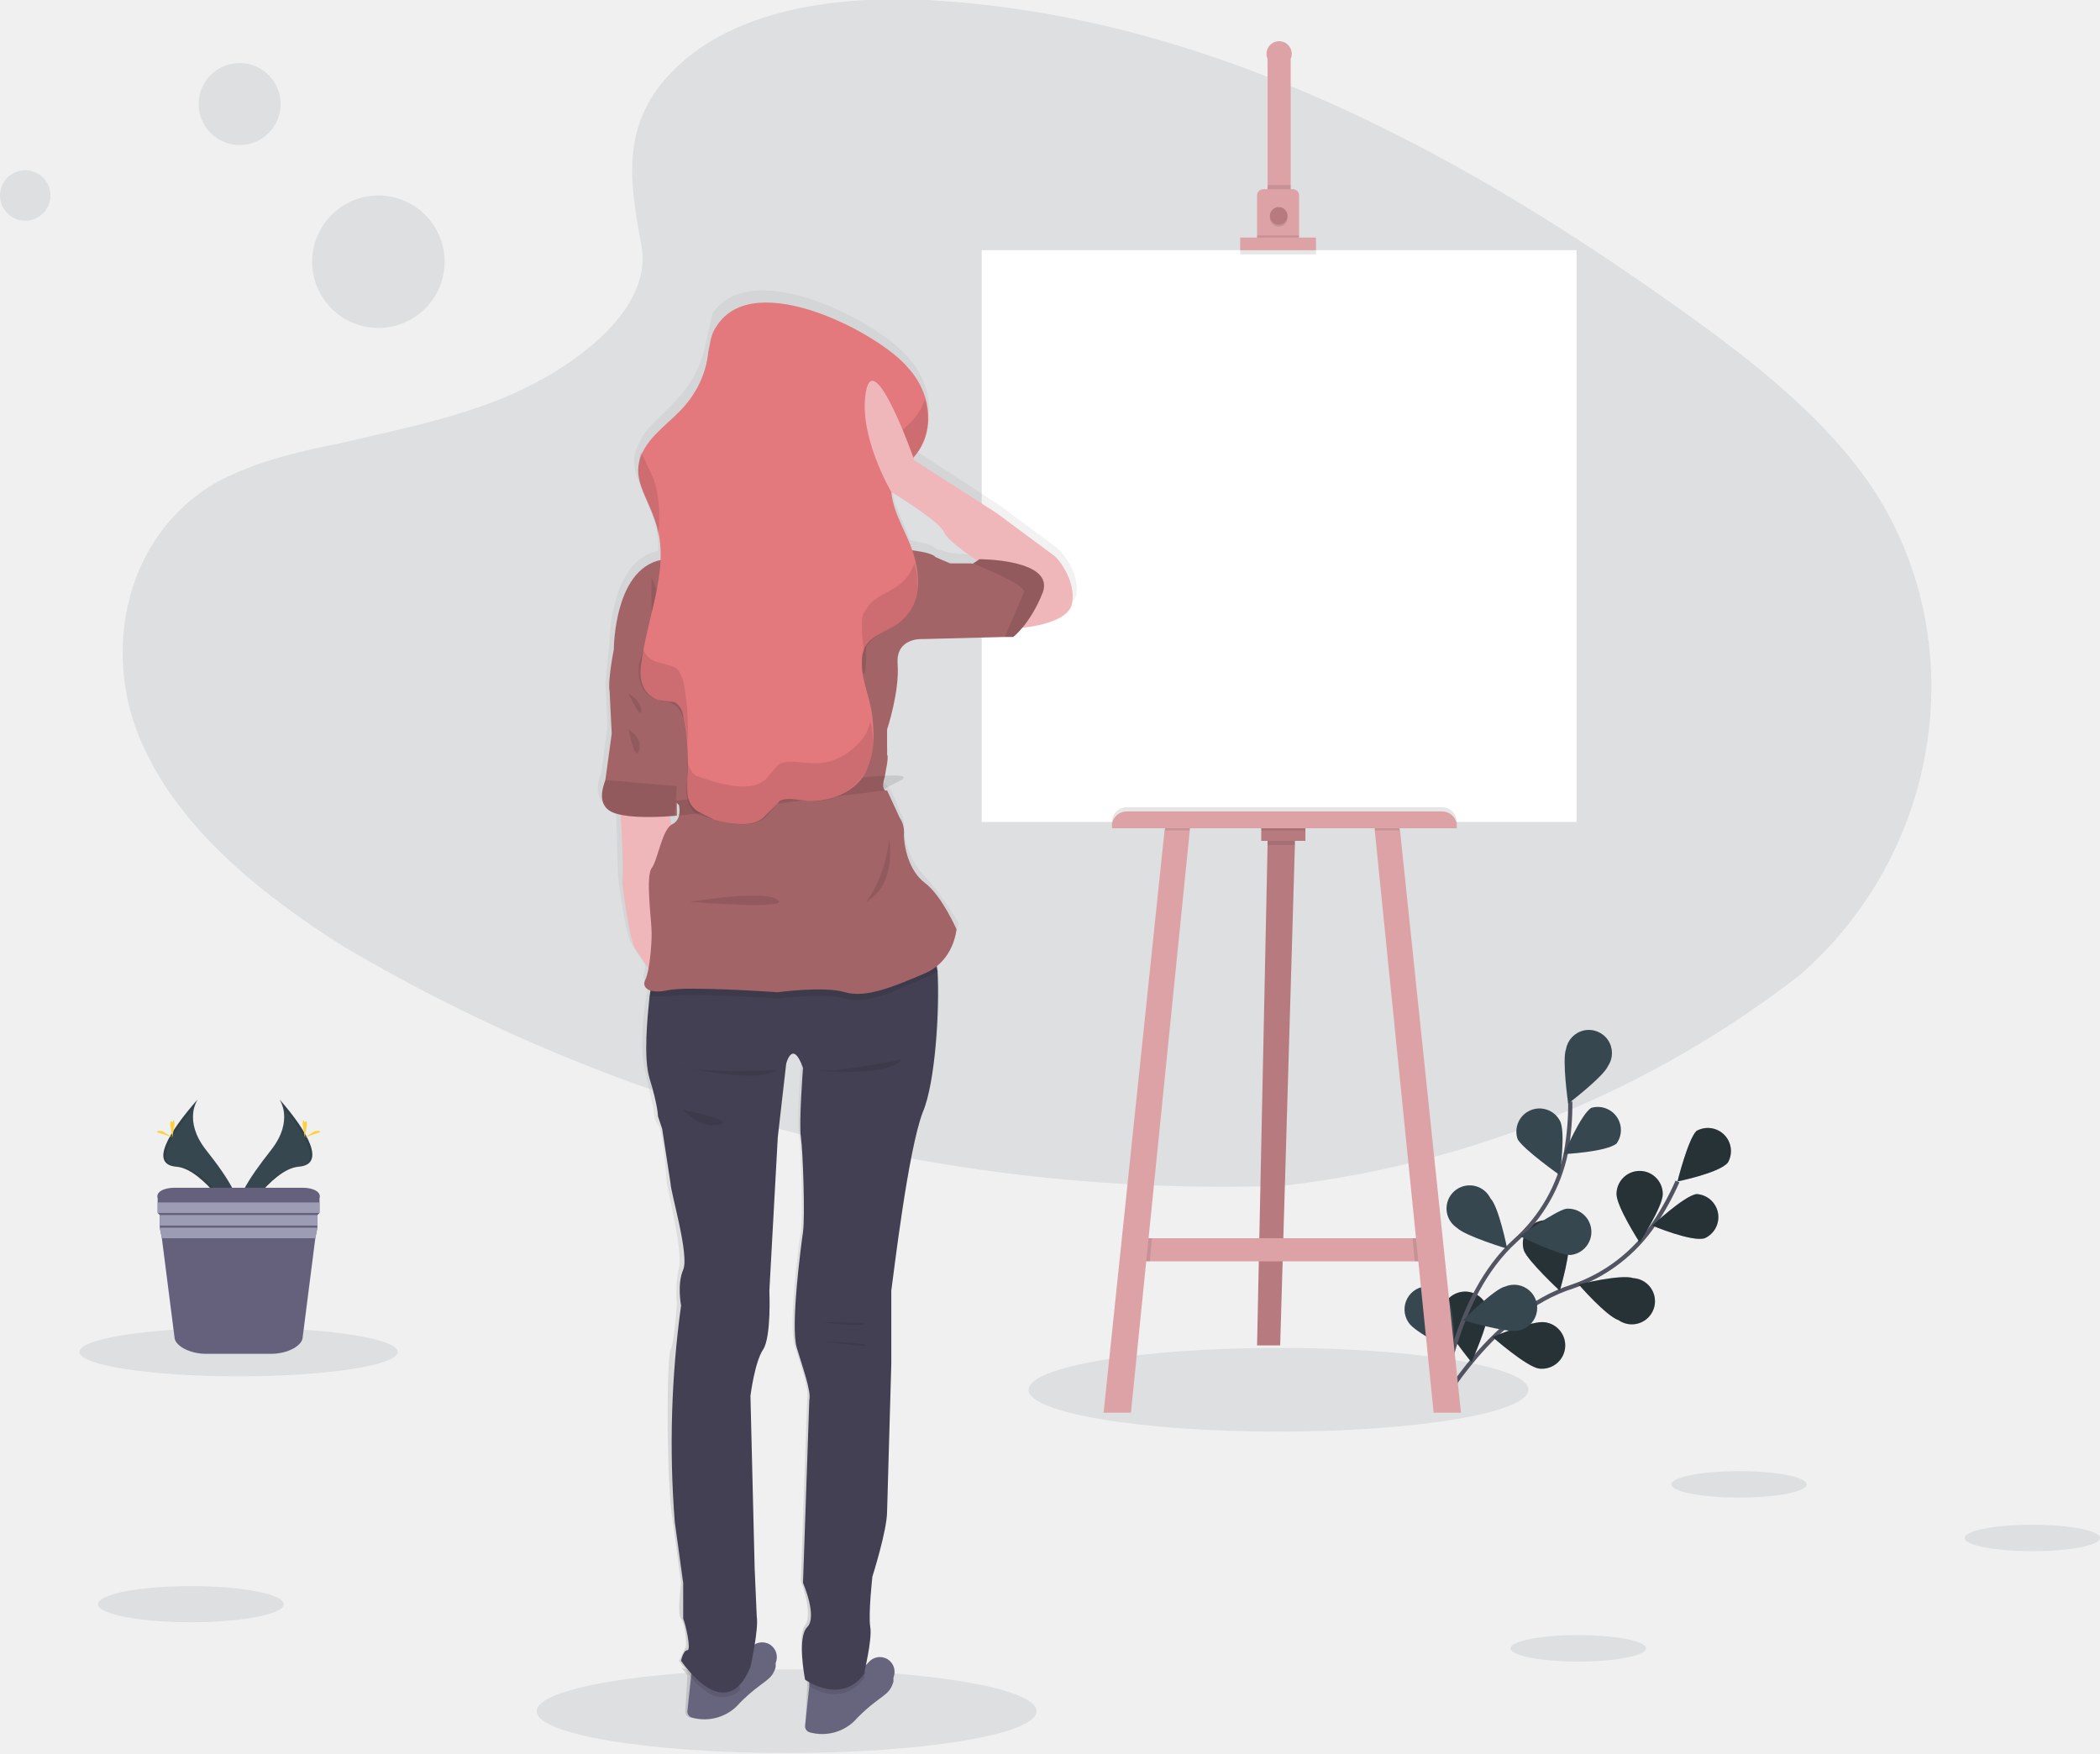
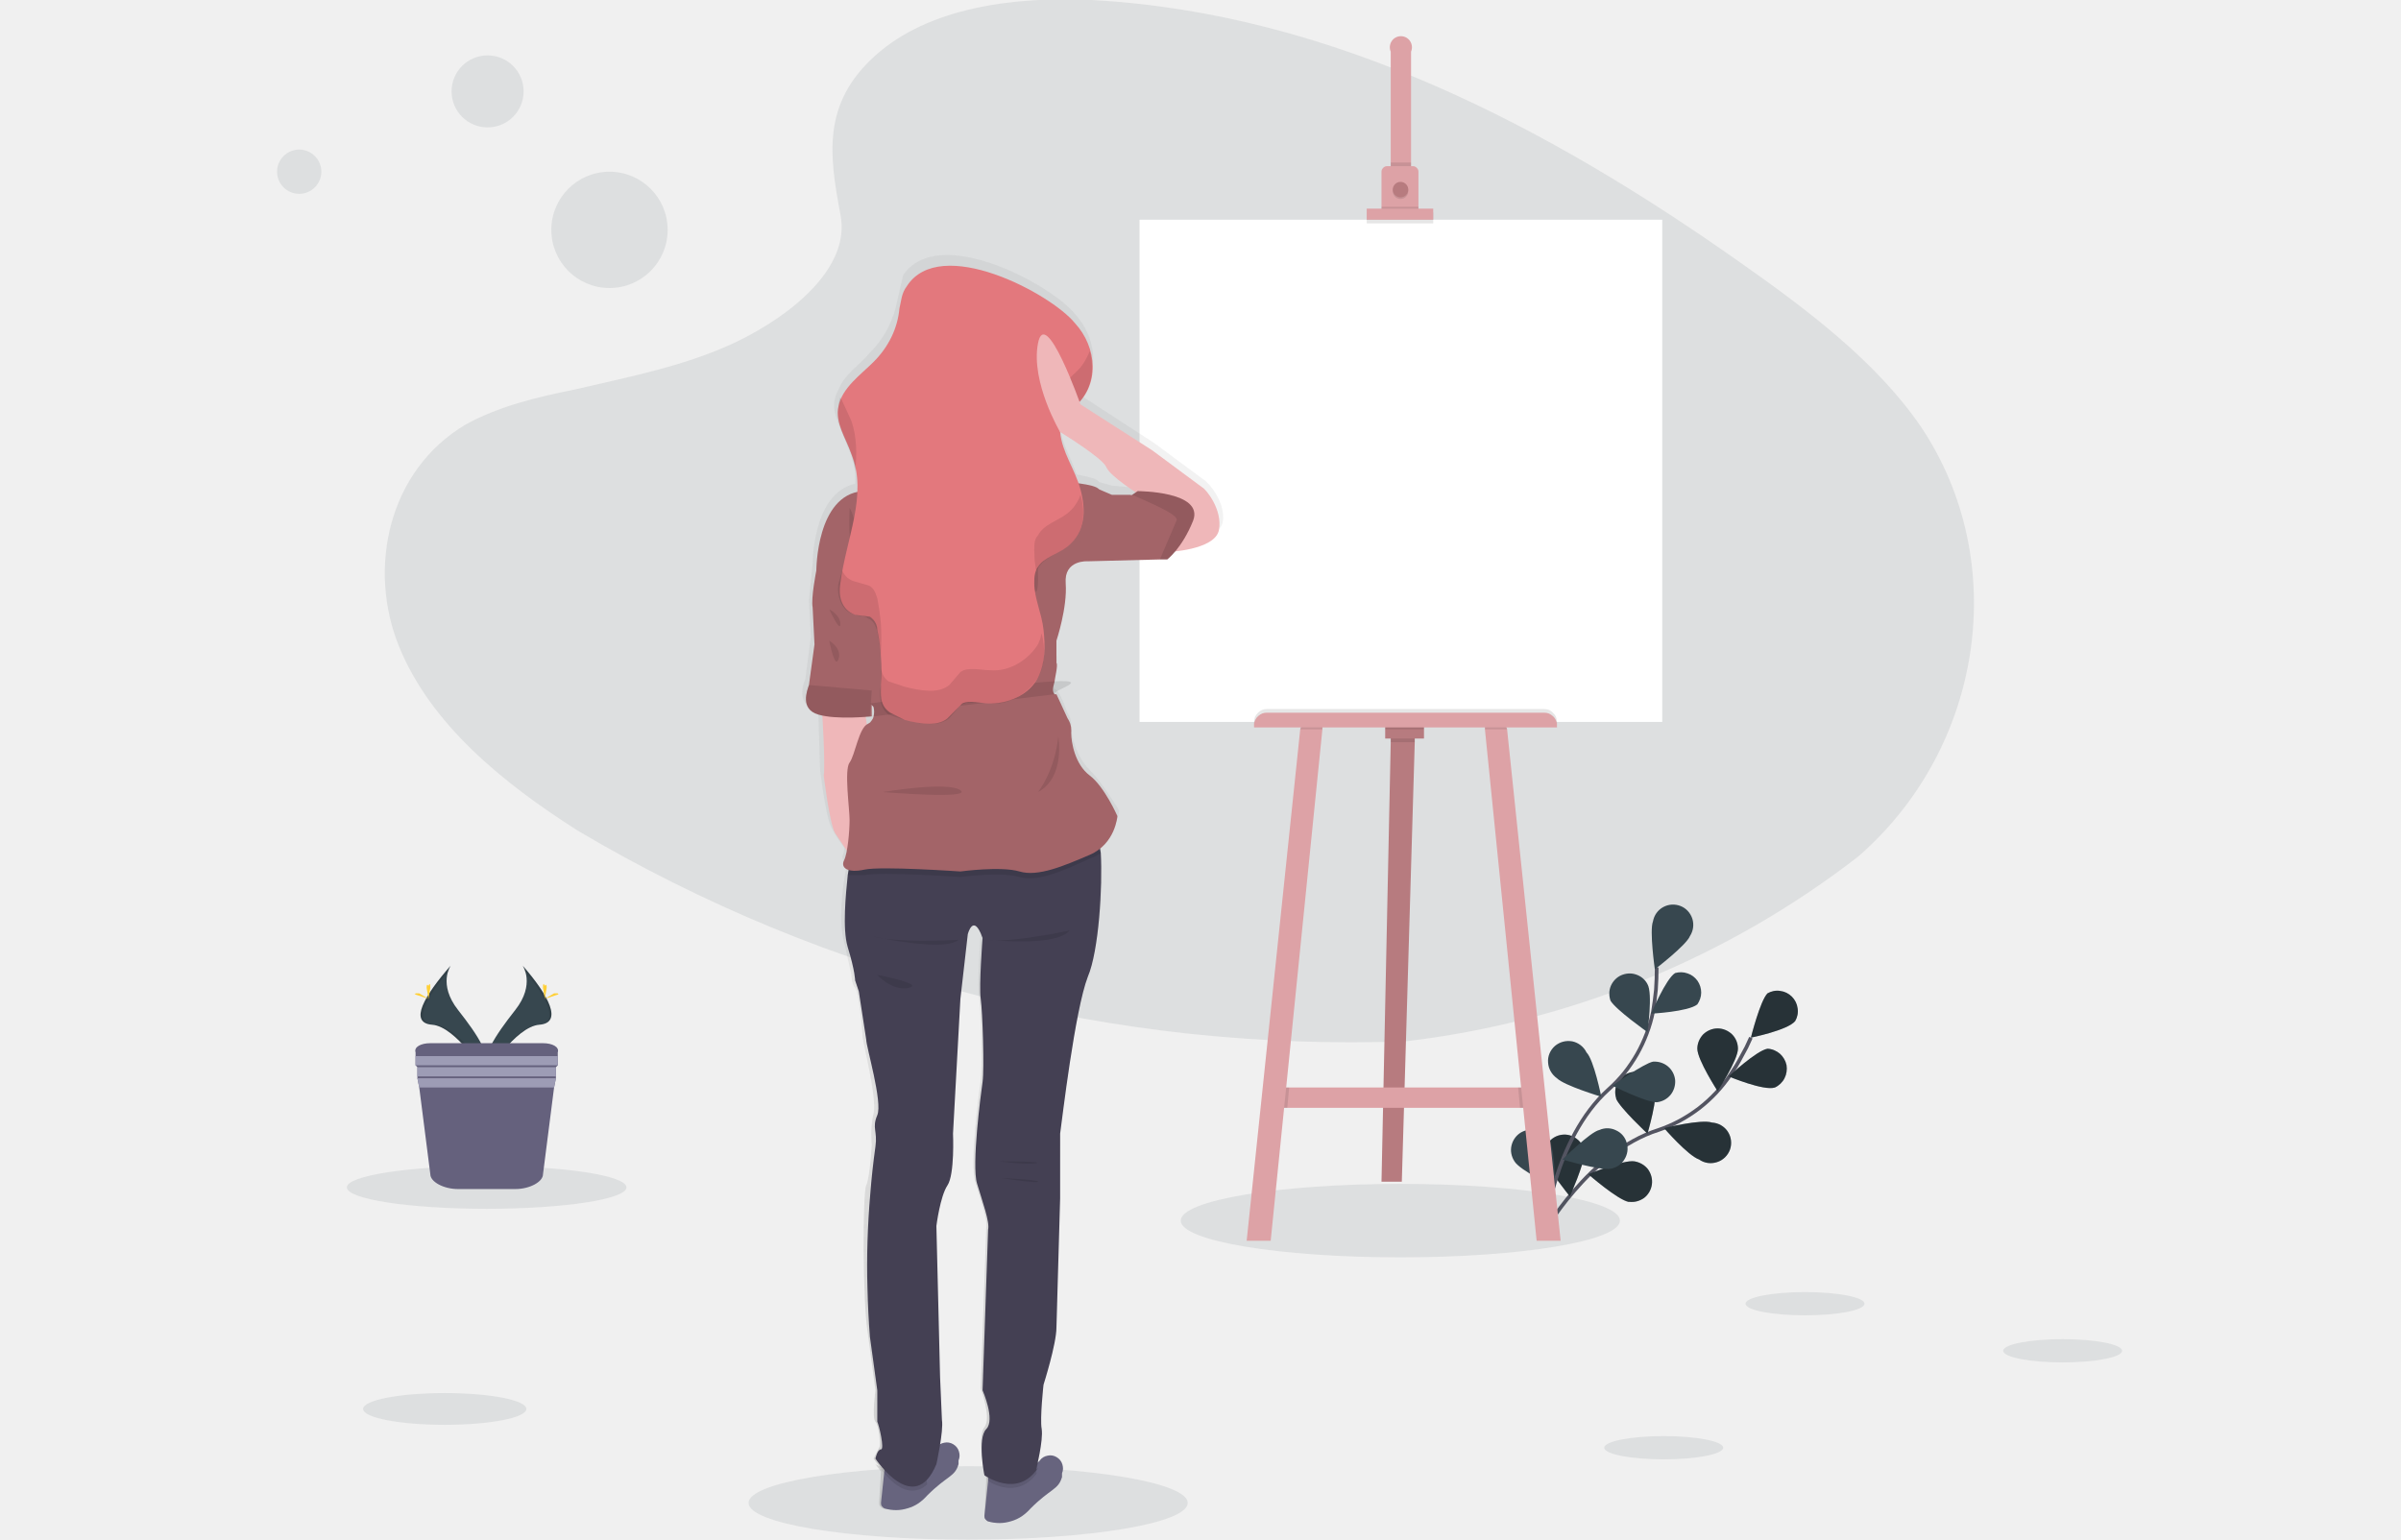
- <svg xmlns="http://www.w3.org/2000/svg" data-name="Layer 1" width="999" height="834">
+ <svg xmlns="http://www.w3.org/2000/svg" version="1.2" width="1300" height="834">
  <defs>
-     <linearGradient id="a" x1="499.1" y1="857.4" x2="499.1" y2="171.4" gradientUnits="userSpaceOnUse">
-       <stop offset="0" stop-color="gray" stop-opacity=".3" />
+     <linearGradient id="P" gradientUnits="userSpaceOnUse" />
+     <linearGradient id="g1" x1="548.1" y1="824.4" x2="548.1" y2="138.4" href="#P">
+       <stop stop-color="gray" stop-opacity=".3" />
      <stop offset=".5" stop-color="gray" stop-opacity=".1" />
      <stop offset="1" stop-color="gray" stop-opacity=".1" />
    </linearGradient>
  </defs>
-   <path d="M324 30C353 4 399-2 441 0c131 7 249 70 351 142 37 26 74 54 98 89 49 73 34 174-34 233a494 494 0 0 1-245 100 822 822 0 0 1-448-114c-41-26-80-58-97-100s-6-95 36-120c18-10 39-15 59-19 30-7 61-13 88-26 29-14 62-40 56-69-6-32-10-60 19-86z" fill="#37474f" opacity=".1" />
-   <path d="M685 669s25-45 63-57a77 77 0 0 0 39-30 130 130 0 0 0 11-20" fill="none" stroke="#535461" stroke-miterlimit="10" stroke-width="2" />
-   <path d="M822 553c-4 5-24 9-24 9s5-20 9-24a11 11 0 0 1 15 15zm-11 36c-6 2-25-6-25-6s15-14 21-15a11 11 0 0 1 4 21zm-41 39c-6-2-19-17-19-17s20-5 26-3a11 11 0 1 1-7 20zm-38 23c-6-1-22-15-22-15s19-8 25-7a11 11 0 1 1-3 22zm37-83c0 6 11 23 11 23s11-17 11-23a11 11 0 1 0-22 0zm-44 27c2 5 17 19 17 19s6-20 4-26a11 11 0 0 0-21 7zm-39 32c1 5 14 21 14 21s8-18 8-24a11 11 0 0 0-22 3z" fill="#37474f" />
-   <path d="M822 553c-4 5-24 9-24 9s5-20 9-24a11 11 0 0 1 15 15zm-11 36c-6 2-25-6-25-6s15-14 21-15a11 11 0 0 1 4 21zm-41 39c-6-2-19-17-19-17s20-5 26-3a11 11 0 1 1-7 20zm-38 23c-6-1-22-15-22-15s19-8 25-7a11 11 0 1 1-3 22zm37-83c0 6 11 23 11 23s11-17 11-23a11 11 0 1 0-22 0zm-44 27c2 5 17 19 17 19s6-20 4-26a11 11 0 0 0-21 7zm-39 32c1 5 14 21 14 21s8-18 8-24a11 11 0 0 0-22 3z" opacity=".3" />
-   <path d="M686 668s5-51 35-78a77 77 0 0 0 24-42 129 129 0 0 0 2-24" fill="none" stroke="#535461" stroke-miterlimit="10" stroke-width="2" />
-   <path d="M765 507c-2 5-19 18-19 18s-3-21-1-26a11 11 0 1 1 20 8zm4 37c-5 4-25 5-25 5s8-19 13-22a11 11 0 0 1 12 17zm-22 53c-6 0-24-9-24-9s17-12 22-13a11 11 0 0 1 2 22zm-25 36c-6 1-26-5-26-5s15-15 20-16a11 11 0 1 1 6 21zm0-91c3 5 20 17 20 17s3-21 0-26a11 11 0 0 0-20 9zm-29 42c4 4 24 10 24 10s-4-20-8-24a11 11 0 1 0-16 14zm-23 45c3 5 22 14 22 14s0-20-3-25a11 11 0 1 0-19 11z" fill="#37474f" />
-   <ellipse cx="374.2" cy="814" rx="118.9" ry="19.9" fill="#37474f" opacity=".1" />
-   <ellipse cx="608.2" cy="661.1" rx="118.9" ry="19.9" fill="#37474f" opacity=".1" />
-   <path fill="#b77b7f" d="M616 398v4l-7 238h-11l5-238v-5l13 1z" />
-   <path fill="#dda2a6" d="M682 600H540l4-11h137l1 11z" />
-   <path opacity=".1" d="M616 398v4h-13v-5l13 1z" />
-   <path fill="#b77b7f" d="M600 392h21v8h-21z" />
-   <path opacity=".1" d="m548 589-1 11h-7l4-11h4z" />
-   <path fill="#dda2a6" d="M566 392v3l-28 277h-13l29-277 1-3h11z" />
-   <path opacity=".1" d="M682 600h-9l-1-11h9l1 11z" />
-   <path fill="#dda2a6" d="M695 672h-13l-28-277v-3h11l1 3 29 277z" />
-   <path fill="#fff" d="M467 119h283v272H467z" />
-   <path d="M614 28v66h-11V28a6 6 0 1 1 11 0z" fill="#dda2a6" />
-   <path opacity=".1" d="M603 88h11v6h-11z" />
-   <path d="M618 93v21h-20V93a3 3 0 0 1 3-3h14a3 3 0 0 1 3 3z" fill="#dda2a6" />
-   <circle cx="608.3" cy="103.6" r="4.2" opacity=".1" />
-   <circle cx="608.3" cy="102.7" r="4.2" fill="#b77b7f" />
-   <path opacity=".1" d="M598 112h20v2h-20zm-8 3h36v6h-36z" />
-   <path fill="#dda2a6" d="M590 113h36v6h-36z" />
-   <path d="M536 384h150a7 7 0 0 1 7 7v1H529v-1a7 7 0 0 1 7-7zm19 8h11v3h-12l1-3zm45 0h21v3h-21zm66 3h-12v-3h11l1 3z" opacity=".1" />
-   <path d="M536 386h150a7 7 0 0 1 7 6v2H529v-2a7 7 0 0 1 7-6z" fill="#dda2a6" />
-   <path d="m603 293-27-20-40-26v-1c11-13 8-31-3-43-13-16-74-49-93-21l-3 13c-2 11-7 21-15 29-6 7-14 12-17 20a18 18 0 0 0-2 5c-2 8 4 17 7 26a48 48 0 0 1 3 9v-2a58 58 0 0 1 1 13c-23 5-23 43-23 43l-2 20 1 20-3 23c-1 2-5 13 5 16h2l1 33s3 25 6 31a73 73 0 0 0 7 11 12 12 0 0 1-1 5 575 575 0 0 0 2 7c-2 10-4 29-1 39l4 18s0 5 2 7 4 23 4 26 8 34 6 42-1 17-1 17-1 18-3 22-2 65 1 81l4 30s-2 15 0 17 3 14 2 14l-3 6a50 50 0 0 0 3 4 17 17 0 0 1-2-1l3 4-1 17a3 3 0 0 0 2 3 23 23 0 0 0 22-7c12-11 16-10 18-17v-2c2-6-5-11-10-8l1-14c-2-6-1-24-1-24l-2-82s3-16 6-22 3-29 3-29l4-73 4-35s4-12 8 1c0 0-2 28-1 34s2 39 1 46-6 45-3 55 7 21 6 25l-3 87s6 16 2 21 0 26 0 26l1 1v2l-1 19a3 3 0 0 0 2 3 23 23 0 0 0 22-7c12-11 15-10 18-17v-2c2-7-6-12-12-7a9 9 0 0 1-1 1l2-18c-2-6 1-25 1-25s6-22 7-31l1-70 1-36c1-7 8-67 16-86a205 205 0 0 0 6-69c9-7 10-18 10-18s-9-15-16-22-10-18-10-23a12 12 0 0 0-2-8s-4-12-7-13c-2-2 0-7 0-7 0-1 2-9 1-11v-12s6-17 5-31 12-12 12-12l39-1h5a32 32 0 0 0 4-4c8-1 23-4 25-12 2-11-8-22-10-23zM421 418v-7l2 1a11 11 0 0 1 0 6 6 6 0 0 1-4 4l-1-4zm143-121-11-1-7-2c-1-2-7-3-12-4-3-9-9-18-9-28v-1 1s23 15 26 19c2 4 11 11 16 14a5 5 0 0 1-3 2z" transform="translate(-101 -33)" fill="url(#a)" />
-   <path d="M425 798v2c-2 7-6 6-17 17a22 22 0 0 1-23 7 3 3 0 0 1-2-3l2-19v-9s18 5 27-1a11 11 0 0 0 1-1 7 7 0 0 1 12 7zm-56-7v2c-2 7-6 6-17 17a22 22 0 0 1-23 7 3 3 0 0 1-2-3l2-19v-9s18 5 27-1a11 11 0 0 0 1-1 7 7 0 0 1 12 7z" fill="#67647e" />
-   <path d="m351 794 1 10c-11 10-23-5-26-10 9 4 25 0 25 0zm60 4 1-1c-9 14-23 8-27 5v-9s18 5 27-1l-1 6z" opacity=".1" />
-   <path d="M439 529c-7 18-14 78-15 85v35l-2 70c0 9-7 31-7 31s-2 18-1 24-3 22-3 22l1-1c-11 17-29 4-29 4s-4-20 1-25-2-21-2-21l3-87c1-4-3-15-6-25s2-48 3-55 0-38-1-45 1-33 1-33c-5-14-8-2-8-2l-4 35-4 73s1 22-3 28-6 22-6 22l2 82 1 23c1 6-3 24-3 24-12 29-33-3-33-3s1-5 3-5-1-13-2-15v-17l-4-29a479 479 0 0 1 3-103s-2-10 1-17-6-37-6-41l-4-26-2-6s0-5-4-18c-3-10-1-29 0-39l1-6s128-21 133-16c2 1 2 5 3 10 1 18-1 53-7 67z" fill="#444053" />
-   <path d="M391 629s15 2 20 1-20-1-20-1zm1 9s19 3 20 2-20-2-20-2zm-60-4 16 3-16-3z" opacity=".1" />
-   <path d="M295 383s2 31 1 37c0 0 3 25 6 31l10 15 9-62-3-21z" fill="#efb7b9" />
-   <circle cx="387.7" cy="206.1" r="34.5" fill="#efb7b9" />
-   <path d="M370 222s-11 21-22 31 65 21 67 21-14-45-11-50-34-2-34-2z" fill="#efb7b9" />
-   <path d="M446 462a22 22 0 0 1-6 3c-13 6-28 13-38 10s-32 0-32 0-43-3-52-1h-9l1-6s128-21 133-16c2 1 2 5 3 10z" opacity=".1" />
-   <path d="M455 442s-1 15-15 21-28 12-38 9-32 0-32 0-43-3-52-1-13-1-11-5 3-16 3-22-3-27 0-31 5-19 10-21a6 6 0 0 0 3-4 11 11 0 0 0 0-5s-1-1-2-2c-3-3-8-8-7-10 3-2 0-18 0-18s-5-12-3-16-19-28-19-28 0-41 25-43c0 0 17 1 19-7s16-12 16-12l32 7s27 6 33 2 9 5 9 5 17 1 19 4-6 39-6 39-13-1-12 12-5 31-5 31v12c1 1-1 9-1 10s-2 5 0 7a2 2 0 0 0 1 0l6 13a12 12 0 0 1 2 8c0 5 2 17 10 23s15 22 15 22z" fill="#a36468" />
-   <path d="M322 373v15s-19 2-29-1-6-13-5-16l3-22-1-20c-1-5 2-20 2-20l2-3 21 8z" fill="#a36468" />
-   <path d="m322 374-1 14s-18 2-28-1-6-13-5-16z" opacity=".1" />
-   <path d="M323 388a11 11 0 0 0 0-5s-1-1-2-2c16-2 79-11 100-12s-2 5 0 7zm100 11s4 22-11 30c0 0 9-11 11-30zm-95 30s35-6 42-1-42 1-42 1zm83-136s-5 22-1 27 1-27 1-27zm-101-18s5 8 2 17-2-17-2-17zm-11 72s7 4 5 10-5-10-5-10zm0-17s6 3 6 8-6-8-6-8zm86 179s37 4 44-5c0 0-33 7-44 5zm-63-2s39 9 47 2c0 0-34 2-47-2zm66 14h24-24zm-63 7s8 9 17 7-17-7-17-7z" opacity=".1" />
-   <path d="M341 155c-3 4-3 8-4 12-1 11-6 21-14 29-7 7-17 14-19 24-2 9 4 17 7 26 9 22-3 46-6 70-1 6 0 14 8 17l8 1c3 2 4 5 4 7a109 109 0 0 1 2 30c0 5-1 11 5 15l8 4c8 2 19 4 24-2l7-7c4-2 10 0 15 0 12 0 22-6 26-14s4-17 3-26-5-17-5-25c0-3 0-6 2-9 3-5 11-7 16-11 10-8 10-20 7-31s-10-20-11-31a12 12 0 0 1 1-8l6-5c15-12 13-33 1-46-13-16-73-48-91-20z" fill="#e3787d" />
-   <path d="M313 255c1-9 1-18-2-27l-6-13a19 19 0 0 0-1 5c-2 9 4 18 7 26a47 47 0 0 1 2 9zm14 98a109 109 0 0 0-2-29c-1-3-2-6-5-7l-7-2a10 10 0 0 1-7-6l-2 7c-1 6 1 15 9 17 2 1 5 0 7 2 3 1 4 4 5 7a111 111 0 0 1 2 13v-2zm85-4c-5 8-15 15-26 14-5 0-12-2-16 1l-6 7c-6 5-16 3-24 1l-9-3a11 11 0 0 1-4-7v9c-1 5-1 12 4 16l9 3c8 2 18 4 24-1l6-7c4-3 11-1 16-1 11 1 21-6 26-14 4-7 4-16 2-24a27 27 0 0 1-2 6zm19-146-6 6a12 12 0 0 0-2 7 40 40 0 0 0 2 10 40 40 0 0 1 6-5c10-8 12-20 9-31a29 29 0 0 1-9 13zm-3 75c-5 4-13 6-16 12-2 2-2 5-2 8a60 60 0 0 0 1 11 10 10 0 0 1 1-1c3-6 11-8 16-12 9-7 10-18 7-28a21 21 0 0 1-7 10z" opacity=".1" />
-   <path d="M482 299s26-1 28-12-7-22-9-23l-27-20-39-25s-19-54-23-33 12 48 12 48 23 14 25 19 18 15 18 15z" fill="#efb7b9" />
-   <path d="M496 282c-6 15-14 21-14 21h-4l-39 1-5-12 7-27h4l7 3h10a1 1 0 0 0 1 0l3-2s36 0 30 16z" fill="#a36468" />
-   <path d="M496 282c-6 15-14 21-14 21h-4l9-21c2-3-15-10-24-14l3-2s36 0 30 16z" opacity=".1" />
-   <ellipse cx="90.8" cy="763.1" rx="44.2" ry="8.6" fill="#37474f" opacity=".1" />
-   <ellipse cx="827.3" cy="706.1" rx="32.2" ry="6.3" fill="#37474f" opacity=".1" />
-   <ellipse cx="966.8" cy="731.6" rx="32.2" ry="6.3" fill="#37474f" opacity=".1" />
-   <ellipse cx="750.8" cy="784.1" rx="32.2" ry="6.3" fill="#37474f" opacity=".1" />
-   <path d="M133 523s7 10-4 24-19 26-16 35c0 0 16-26 29-27s5-16-9-32z" fill="#37474f" />
-   <path d="M133 523a12 12 0 0 1 1 3c13 15 19 29 7 29-11 1-25 21-28 26a9 9 0 0 0 0 1s16-26 29-27 5-16-9-32z" opacity=".1" />
-   <path d="m146 535-1 6-1-6c0-4 1-1 1-1s1-2 1 1zm5 4-6 2 5-3h2c0 1 2 0-1 1z" fill="#ffd037" />
-   <path d="M94 523s-7 10 4 24 19 26 15 35c0 0-16-26-29-27s-4-16 10-32z" fill="#37474f" />
-   <path d="M94 523a12 12 0 0 0-1 3c-13 15-20 29-7 29 11 1 25 21 28 26a11 11 0 0 1-1 1s-16-26-29-27-4-16 10-32z" opacity=".1" />
-   <path d="m81 535 1 6 1-6c0-4-1-1-1-1s-1-2-1 1zm-5 4 6 2-5-3h-2c0 1-2 0 1 1z" fill="#ffd037" />
-   <ellipse cx="113.5" cy="643.1" rx="75.7" ry="11.6" fill="#37474f" opacity=".1" />
-   <path d="M152 570v7l-1 1v6l-1 5-6 47c0 4-7 8-15 8H98c-8 0-15-4-15-8l-6-47-1-5v-6l-1-1v-7c-1-3 3-5 8-5h61c5 0 9 2 8 5z" fill="#65617d" />
-   <path fill="#9d9cb5" d="M152 573v4H75v-5h77zm-1 5v5H76v-5h75zm0 6-1 5H77l-1-5h75z" />
-   <circle cx="180" cy="124.5" r="31.5" fill="#37474f" opacity=".1" />
-   <circle cx="114" cy="49.5" r="19.5" fill="#37474f" opacity=".1" />
-   <circle cx="12" cy="93" r="12" fill="#37474f" opacity=".1" />
+   <style>.s0{opacity:.1;fill:#37474f}.s1{fill:none;stroke:#535461;stroke-width:2}.s2{fill:#37474f}.s4{fill:#b77b7f}.s5{fill:#dda2a6}.s6{opacity:.1;fill:#000}.s11{fill:#efb7b9}.s12{fill:#a36468}.s14{fill:#ffd037}</style>
+   <path class="s0" d="M474 30C503 4 549-2 591 0c131 7 249 70 351 142 37 26 74 54 98 89 49 73 34 174-34 233a494.82 494.82 0 0 1-55.6 37.3c-19.3 11.1-39.4 21-60.1 29.4-20.7 8.4-41.9 15.5-63.5 21-21.6 5.6-43.6 9.7-65.8 12.3-39 1.4-78.1 0-117-4.1-38.8-4.2-77.3-11.1-115.2-20.8-37.8-9.6-75-21.9-111.1-36.8-36.1-14.9-71.1-32.4-104.7-52.3-41-26-80-58-97-100s-6-95 36-120c18-10 39-15 59-19 30-7 61-13 88-26 29-14 62-40 56-69-6-32-10-60 19-86z" />
+   <path class="s1" d="m948 562-2.4 5.2q-1.3 2.5-2.7 5-1.3 2.5-2.8 5-1.5 2.4-3.1 4.8-3.5 5.2-7.8 9.8-4.3 4.6-9.2 8.4-5 3.8-10.5 6.8-5.6 3-11.5 5c-38 12-63 57-63 57" />
+   <path fill-rule="evenodd" class="s2" d="M972 553c-4 5-24 9-24 9s5-20 9-24c2.1-1.2 4.5-1.7 6.9-1.3 2.4.3 4.6 1.4 6.3 3.1 1.7 1.7 2.8 3.9 3.1 6.3.4 2.4-.1 4.8-1.3 6.9zm-11 36c-6 2-25-6-25-6s15-14 21-15c2.5.1 4.8 1.1 6.7 2.7 1.8 1.6 3.1 3.8 3.6 6.2.4 2.4 0 5-1.1 7.1-1.1 2.2-3 4-5.2 5zm-41 39c-6-2-19-17-19-17s20-5 26-3c3.4.2 6.6 2 8.5 4.9 1.9 2.9 2.3 6.5 1.2 9.7-1.2 3.3-3.8 5.8-7 6.8-3.3 1.1-6.9.6-9.7-1.4zm-38 23c-6-1-22-15-22-15s19-8 25-7c2.9.5 5.5 2 7.3 4.3 1.7 2.4 2.5 5.3 2.1 8.2-.4 2.9-1.9 5.5-4.2 7.3-2.4 1.7-5.3 2.5-8.2 2.1zm40.2-90.8c2.1-2 4.9-3.2 7.8-3.2 2.9 0 5.7 1.2 7.8 3.2 2.1 2.1 3.2 4.9 3.2 7.8 0 6-11 23-11 23s-11-17-11-23c0-2.9 1.2-5.7 3.2-7.8zM875.1 595c-.9-2.8-.7-5.8.6-8.4 1.3-2.6 3.6-4.6 6.3-5.5 2.8-1 5.8-.7 8.4.6 2.6 1.3 4.6 3.6 5.6 6.3 2 6-4 26-4 26s-15-14-17-19zm-38.9 32c-.4-2.9.3-5.8 2.1-8.1 1.8-2.4 4.4-3.9 7.3-4.3 2.9-.4 5.8.4 8.1 2.2 2.3 1.7 3.9 4.3 4.3 7.2 0 6-8 24-8 24s-13-16-14-21z" />
+   <path fill-rule="evenodd" d="M972 553c-4 5-24 9-24 9s5-20 9-24c2.1-1.2 4.5-1.7 6.9-1.3 2.4.3 4.6 1.4 6.3 3.1 1.7 1.7 2.8 3.9 3.1 6.3.4 2.4-.1 4.8-1.3 6.9zm-11 36c-6 2-25-6-25-6s15-14 21-15c2.5.1 4.8 1.1 6.7 2.7 1.8 1.6 3.1 3.8 3.6 6.2.4 2.4 0 5-1.1 7.1-1.1 2.2-3 4-5.2 5zm-41 39c-6-2-19-17-19-17s20-5 26-3c3.4.2 6.6 2 8.5 4.9 1.9 2.9 2.3 6.5 1.2 9.7-1.2 3.3-3.8 5.8-7 6.8-3.3 1.1-6.9.6-9.7-1.4zm-38 23c-6-1-22-15-22-15s19-8 25-7c2.9.5 5.5 2 7.3 4.3 1.7 2.4 2.5 5.3 2.1 8.2-.4 2.9-1.9 5.5-4.2 7.3-2.4 1.7-5.3 2.5-8.2 2.1zm40.2-90.8c2.1-2 4.9-3.2 7.8-3.2 2.9 0 5.7 1.2 7.8 3.2 2.1 2.1 3.2 4.9 3.2 7.8 0 6-11 23-11 23s-11-17-11-23c0-2.9 1.2-5.7 3.2-7.8zM875.1 595c-.9-2.8-.7-5.8.6-8.4 1.3-2.6 3.6-4.6 6.3-5.5 2.8-1 5.8-.7 8.4.6 2.6 1.3 4.6 3.6 5.6 6.3 2 6-4 26-4 26s-15-14-17-19zm-38.9 32c-.4-2.9.3-5.8 2.1-8.1 1.8-2.4 4.4-3.9 7.3-4.3 2.9-.4 5.8.4 8.1 2.2 2.3 1.7 3.9 4.3 4.3 7.2 0 6-8 24-8 24s-13-16-14-21z" style="opacity:.3;fill:#000" />
+   <path class="s1" d="M897 524q0 3-.1 6t-.3 6q-.3 3.1-.7 6-.4 3-.9 6-1.2 6-3.4 11.8-2.2 5.8-5.2 11.1-3.1 5.4-6.9 10.2-3.9 4.8-8.5 8.9c-30 27-35 78-35 78" />
+   <path fill-rule="evenodd" class="s2" d="M915 507c-2 5-19 18-19 18s-3-21-1-26c.6-3.3 2.6-6.1 5.5-7.7 2.9-1.6 6.3-1.8 9.4-.6 3.1 1.2 5.4 3.8 6.4 6.9 1 3.2.5 6.6-1.3 9.4zm4 37c-5 4-25 5-25 5s8-19 13-22c2.2-.6 4.5-.6 6.7.2 2.2.7 4 2.1 5.4 4 1.3 1.9 2 4.1 2 6.4 0 2.3-.8 4.5-2.1 6.4zm-22 53c-6 0-24-9-24-9s17-12 22-13c2.9-.2 5.8.7 8 2.5 2.3 1.9 3.7 4.6 4 7.5.2 2.9-.7 5.8-2.5 8-1.9 2.3-4.6 3.7-7.5 4zm-25 36c-6 1-26-5-26-5s15-15 20-16c2.9-1.3 6.2-1.2 9 .2 2.9 1.3 5 3.8 5.8 6.9.9 3 .4 6.2-1.3 8.9-1.6 2.7-4.4 4.5-7.5 5zm.2-99.1c1.1-2.5 3.1-4.6 5.6-5.7 2.6-1.1 5.4-1.3 8-.4 2.7.9 4.9 2.7 6.2 5.2 3 5 0 26 0 26s-17-12-20-17c-.9-2.7-.9-5.5.2-8.1zm-34 41.6c-.3-3.4 1.1-6.7 3.7-9 2.6-2.2 6-3.1 9.4-2.5 3.3.7 6.2 2.9 7.7 6 4 4 8 24 8 24s-20-6-24-10c-2.8-2-4.6-5.1-4.8-8.5zm-19.8 44.9c.7-3 2.6-5.6 5.2-7.1 2.7-1.5 5.8-1.9 8.7-1 2.9.9 5.3 2.9 6.7 5.7 3 5 3 25 3 25s-19-9-22-14c-1.7-2.6-2.3-5.7-1.6-8.6z" />
+   <path class="s0" d="M524.2 833.9c-65.8 0-118.9-8.9-118.9-19.9 0-11 53.1-19.9 118.9-19.9 65.8 0 118.9 8.9 118.9 19.9 0 11-53.1 19.9-118.9 19.9zM758.2 681c-65.8 0-118.9-8.9-118.9-19.9 0-11 53.1-19.9 118.9-19.9 65.8 0 118.9 8.9 118.9 19.9 0 11-53.1 19.9-118.9 19.9z" />
+   <path class="s4" d="M766 398v4l-7 238h-11l5-238v-5z" />
+   <path class="s5" d="M832 600H690l4-11h137z" />
+   <path class="s6" d="M766 398v4h-13v-5z" />
+   <path class="s4" d="M750 392h21v8h-21z" />
+   <path class="s6" d="m698 589-1 11h-7l4-11z" />
+   <path class="s5" d="M716 392v3l-28 277h-13l29-277 1-3z" />
+   <path class="s6" d="M832 600h-9l-1-11h9z" />
+   <path class="s5" d="M845 672h-13l-28-277v-3h11l1 3z" />
+   <path d="M617 119h283v272H617z" style="fill:#fff" />
+   <path class="s5" d="M764 28v66h-11V28c-.8-1.9-.6-4 .5-5.7 1.1-1.7 3-2.7 5-2.7s3.9 1 5 2.7c1.1 1.7 1.3 3.8.5 5.7z" />
+   <path class="s6" d="M753 88h11v6h-11z" />
+   <path class="s5" d="M768 93v21h-20V93q0-.6.2-1.1.3-.6.7-1 .4-.4 1-.7.5-.2 1.1-.2h14q.6 0 1.1.2.6.3 1 .7.4.4.7 1 .2.5.2 1.1z" />
+   <path class="s6" d="M758.3 107.8c-2.3 0-4.2-1.9-4.2-4.2 0-2.3 1.9-4.2 4.2-4.2 2.3 0 4.2 1.9 4.2 4.2 0 2.3-1.9 4.2-4.2 4.2z" />
+   <path class="s4" d="M758.3 106.9c-2.3 0-4.2-1.9-4.2-4.2 0-2.3 1.9-4.2 4.2-4.2 2.3 0 4.2 1.9 4.2 4.2 0 2.3-1.9 4.2-4.2 4.2z" />
+   <path class="s6" d="M748 112h20v2h-20zm-8 3h36v6h-36z" />
+   <path class="s5" d="M740 113h36v6h-36z" />
+   <path class="s6" d="M686 384h150q1.4 0 2.7.5 1.3.6 2.2 1.6 1 .9 1.6 2.2.5 1.3.5 2.7v1H679v-1q0-1.4.5-2.7.6-1.3 1.6-2.2.9-1 2.2-1.6 1.3-.5 2.7-.5zm19 8h11v3h-12zm45 0h21v3h-21zm66 3h-12v-3h11z" />
+   <path class="s5" d="M686 386h150q1.3 0 2.5.4 1.2.5 2.1 1.3 1 .8 1.6 1.9.6 1.1.8 2.4v2H679v-2q.2-1.3.8-2.4.6-1.1 1.6-1.9.9-.8 2.1-1.3 1.2-.4 2.5-.4z" />
+   <path fill-rule="evenodd" d="M662 283c-2 8-17 11-25 12q-.5.5-.9 1.1l-1 1-1 1q-.6.4-1.1.9h-5l-39 1s-13-2-12 12-5 31-5 31v12c1 2-1 10-1 11 0 0-2 5 0 7 3 1 6.6 12.4 7 13q.6.9 1 1.8.5 1 .7 2 .3 1 .3 2.1.1 1.1 0 2.1c0 5 3 16 10 23s16 22 16 22-1 11-10 18q.7 8.7.7 17.4t-.8 17.4q-.7 8.6-2.2 17.2-1.5 8.6-3.7 17c-8 19-15 79-16 86l-1 36-1 70c-1 9-7 31-7 31s-3 19-1 25l-2 18q.1-.1.3-.2.1-.2.2-.3.1-.1.3-.2.1-.2.2-.3c6-5 14 0 12 7v2c-3 7-6 6-18 17q-2 2.3-4.6 3.9-2.6 1.6-5.5 2.6-2.9.9-5.9 1-3 .2-6-.5-.5-.2-.8-.5-.4-.3-.7-.7-.3-.4-.4-.8-.1-.5-.1-1l1-19v-2l-1-1s-4-21 0-26-2-21-2-21l3-87c1-4-3-15-6-25s2-48 3-55 0-40-1-46 1-34 1-34c-4-13-8-1-8-1l-4 35-4 73s0 23-3 29-6 22-6 22l2 82s-1 18 1 24l-1 14c5-3 12 2 10 8v2c-2 7-6 6-18 17q-2 2.3-4.6 3.9-2.6 1.6-5.5 2.6-2.9.9-5.9 1-3 .2-6-.5-.5-.2-.8-.5-.4-.3-.7-.7-.3-.4-.4-.8-.1-.5-.1-1l1-17-3-4q.2.1.5.3.2.1.5.2.2.2.5.3.2.1.5.2l-.8-1-.8-1q-.3-.5-.7-1-.4-.5-.7-1l3-6c1 0 0-12-2-14s0-17 0-17l-4-30c-3-16-3-77-1-81s3-22 3-22-1-9 1-17-6-39-6-42-2-24-4-26-2-7-2-7l-4-18c-3-10-1-29 1-39q-.3-.9-.5-1.7-.3-.9-.5-1.8-.3-.9-.5-1.7-.3-.9-.5-1.8.3-.6.4-1.2l.4-1.2q.1-.7.2-1.3V459q-1-1.3-1.9-2.6-1-1.4-1.8-2.7-.9-1.4-1.7-2.8-.9-1.5-1.6-2.9c-3-6-6-31-6-31l-1-33h-2c-10-3-6-14-5-16l3-23-1-20 2-20s0-38 23-43q.1-1.6 0-3.3 0-1.6-.1-3.2-.2-1.7-.4-3.3-.2-1.6-.5-3.2v2q-.3-1.2-.6-2.3-.3-1.1-.7-2.3l-.8-2.2q-.4-1.1-.9-2.2c-3-9-9-18-7-26q.2-.7.4-1.3.2-.6.4-1.3l.6-1.2.6-1.2c3-8 11-13 17-20 8-8 13-18 15-29l3-13c19-28 80 5 93 21 11 12 14 30 3 43v1l40 26 27 20c2 1 12 12 10 23zM467 385l1 4q.7-.2 1.3-.6.7-.4 1.2-.9t.9-1.2q.4-.6.6-1.3.2-.7.3-1.5.1-.7.1-1.5t-.1-1.5q-.1-.8-.3-1.5l-2-1v7zm146.9-121.3.8-.4q.4-.3.7-.6.3-.3.6-.7c-5-3-14-10-16-14-3-4-26-19-26-19 0 10 6 19 9 28 5 1 11 2 12 4l7 2 11 1q.5-.1.9-.3z" style="fill:url(#g1)" />
+   <path d="M575 798v2c-2 7-6 6-17 17-1.4 1.6-3 3-4.7 4.2-1.8 1.2-3.7 2.1-5.8 2.7-2 .6-4.1 1-6.2 1-2.1 0-4.3-.3-6.3-.9q-.5-.2-.8-.5-.4-.3-.7-.7-.3-.4-.4-.8-.1-.5-.1-1l2-19v-9s18 5 27-1q.1-.1.3-.2.1-.2.2-.3.1-.1.3-.2.1-.2.2-.3c1-1.4 2.5-2.3 4.2-2.6 1.7-.4 3.4-.1 4.9.8 1.5.9 2.6 2.2 3.1 3.9.5 1.6.5 3.3-.2 4.9zm-56-7v2c-2 7-6 6-17 17-1.4 1.6-3 3-4.7 4.2-1.8 1.2-3.7 2.1-5.8 2.7-2 .6-4.1 1-6.2 1-2.1 0-4.3-.3-6.3-.9q-.5-.2-.8-.5-.4-.3-.7-.7-.3-.4-.4-.8-.1-.5-.1-1l2-19v-9s18 5 27-1q.1-.1.3-.2.1-.2.2-.3.1-.1.3-.2.1-.2.2-.3c1-1.4 2.5-2.3 4.2-2.6 1.7-.4 3.4-.1 4.9.8 1.5.9 2.6 2.2 3.1 3.9.5 1.6.5 3.3-.2 4.9z" style="fill:#67647e" />
+   <path class="s6" d="m501 794 1 10c-11 10-23-5-26-10 9 4 25 0 25 0zm60 4 1-1c-9 14-23 8-27 5v-9s18 5 27-1z" />
+   <path d="M589 529c-7 18-14 78-15 85v35l-2 70c0 9-7 31-7 31s-2 18-1 24-3 22-3 22l1-1c-11 17-29 4-29 4s-4-20 1-25-2-21-2-21l3-87c1-4-3-15-6-25s2-48 3-55 0-38-1-45 1-33 1-33c-5-14-8-2-8-2l-4 35-4 73s1 22-3 28-6 22-6 22l2 82 1 23c1 6-3 24-3 24-12 29-33-3-33-3s1-5 3-5-1-13-2-15v-17l-4-29q-1-12.9-1.3-25.8-.4-12.9 0-25.8t1.5-25.7q1-12.9 2.8-25.7c1.2-8.5-2-10 1-17s-6-37-6-41l-4-26-2-6s0-5-4-18c-3-10-1-29 0-39l1-6s128-21 133-16c2 1 2 5 3 10 1 18-1 53-7 67z" style="fill:#444053" />
+   <path class="s6" d="M541 629s15 2 20 1-20-1-20-1zm1 9s19 3 20 2-20-2-20-2zm-60-4 16 3z" />
+   <path class="s11" d="m468 383 3 21-9 62-10-15c-3-6-6-31-6-31 1-6-1-37-1-37zM537.7 240.6c-19.1 0-34.5-15.4-34.5-34.5s15.4-34.5 34.5-34.5 34.5 15.4 34.5 34.5-15.4 34.5-34.5 34.5z" />
+   <path class="s11" d="M554 224c-3 5 13 50 11 50s-78-11-67-21 22-31 22-31 37-3 34 2z" />
+   <path class="s6" d="M596 462q-.7.5-1.4.9-.7.5-1.5.8-.7.4-1.5.7l-1.6.6c-13 6-28 13-38 10s-32 0-32 0-43-3-52-1h-9l1-6s128-21 133-16c2 1 2 5 3 10z" />
+   <path class="s12" d="M605 442s-1 15-15 21-28 12-38 9-32 0-32 0-43-3-52-1-13-1-11-5 3-16 3-22-3-27 0-31 5-19 10-21q.6-.3 1.1-.7l.8-1q.4-.5.7-1.1.3-.6.4-1.2l.2-1.2q.1-.7.1-1.3 0-.6-.1-1.3l-.2-1.2c-.1-.4-1-1-2-2-3-3-8-8-7-10 3-2 0-18 0-18s-5-12-3-16-19-28-19-28 0-41 25-43c0 0 17 1 19-7s16-12 16-12l32 7s27 6 33 2 9 5 9 5 17 1 19 4-6 39-6 39-13-1-12 12-5 31-5 31v12c1 1-1 9-1 10s-2 5 0 7h.2q.2.1.3.1.1 0 .3-.1h.2l6 13q.6.9 1 1.8.5 1 .7 2 .3 1 .3 2.1.1 1.1 0 2.1c0 5 2 17 10 23s15 22 15 22z" />
+   <path class="s12" d="M472 373v15s-19 2-29-1-6-13-5-16l3-22-1-20c-1-5 2-20 2-20l2-3 21 8z" />
+   <path class="s6" d="m472 374-1 14s-18 2-28-1-6-13-5-16z" />
+   <path fill-rule="evenodd" class="s6" d="m473 388 .2-1.2q.1-.7.1-1.3 0-.6-.1-1.3l-.2-1.2c-.1-.4-1-1-2-2 16-2 79-11 100-12s-2 5 0 7zm100 11s4 22-11 30c0 0 9-11 11-30zm-95 30s35-6 42-1-42 1-42 1zm82-109c-4-5 1-27 1-27s3 32-1 27zm-100-45s5 8 2 17-2-17-2-17zm-11 72s7 4 5 10-5-10-5-10zm0-17s6 3 6 8-6-8-6-8zm86 179s1.5.2 3.9.3q-2.2 0-3.9-.3zm3.9.3c13.4.4 40.1-5.3 40.1-5.3-5.6 7.2-30.3 6.1-40.1 5.3zM472 507s2.5.6 6.3 1.3c-2.4-.3-4.5-.8-6.3-1.3zm6.3 1.3c15.3 2.2 40.7.7 40.7.7-6 5.2-29.3 1.5-40.7-.7zM492 535c-9 2-17-7-17-7s26 5 17 7zm46-14h24z" />
+   <path d="M582 175c12 13 14 34-1 46l-6 5q-.5.9-.8 1.9-.3 1-.4 2-.1 1-.1 2.1.1 1 .3 2c1 11 8 20 11 31s3 23-7 31c-5 4-13 6-16 11-2 3-2 6-2 9 0 8 4 16 5 25s1 18-3 26-14 14-26 14c-5 0-11-2-15 0l-7 7c-5 6-16 4-24 2l-8-4c-6-4-5-10-5-15q.3-3.8.3-7.5 0-3.8-.3-7.6-.2-3.7-.7-7.5-.5-3.7-1.3-7.4c0-2-1-5-4-7l-8-1c-8-3-9-11-8-17 3-24 15-48 6-70-3-9-9-17-7-26 2-10 12-17 19-24 8-8 13-18 14-29 1-4 1-8 4-12 18-28 78 4 91 20z" style="fill:#e3787d" />
+   <path class="s6" d="M462.7 252.7q-.2-1.1-.5-2.2-.2-1.2-.5-2.3-.3-1.1-.7-2.2c-3-8-9-17-7-26q0-.6.1-1.3l.2-1.2q.2-.7.3-1.3l.4-1.2 6 13c3 9 3 18 2 27q-.1-1.1-.3-2.3zM477 355q-.2-1.6-.4-3.3l-.4-3.2q-.3-1.7-.6-3.3l-.6-3.2c-1-3-2-6-5-7-2-2-5-1-7-2-8-2-10-11-9-17l2-7q.5 1.1 1.2 2.1t1.6 1.8q.9.7 2 1.3 1 .5 2.2.8l7 2c3 1 4 4 5 7q.7 3.6 1.2 7.2t.8 7.2q.2 3.7.2 7.3 0 3.7-.2 7.3zm85.6-7.5.6-1.4.4-1.6q.2-.7.4-1.5c2 8 2 17-2 24-5 8-15 15-26 14-5 0-12-2-16 1l-6 7c-6 5-16 3-24 1l-9-3c-5-4-5-11-4-16v-9q.1 1 .5 2 .3 1 .8 1.9.5.9 1.2 1.7.7.8 1.5 1.4l9 3c8 2 18 4 24-1l6-7c4-3 11-1 16-1 11 1 21-6 26-14q.3-.7.6-1.5zm21.3-147.3q1.4-1.4 2.5-3.1 1.1-1.6 2-3.4 1-1.8 1.6-3.7c3 11 1 23-9 31q-.8.5-1.6 1.1-.8.6-1.5 1.3-.8.6-1.5 1.2L575 226q-.4-1.2-.7-2.4-.4-1.3-.6-2.5-.3-1.3-.4-2.6-.2-1.2-.3-2.5 0-.9.1-1.8.1-1 .4-1.9.2-.8.6-1.7.4-.8.9-1.6l6-6q1.5-1.3 2.9-2.8zm-3.6 75.7q1.1-1.1 1.9-2.4.9-1.3 1.6-2.6.7-1.4 1.2-2.9c3 10 2 21-7 28-5 4-13 6-16 12q-.1.1-.3.2-.1.2-.2.3-.1.1-.3.2-.1.2-.2.3-.3-1.4-.4-2.7l-.4-2.8q-.1-1.4-.1-2.7-.1-1.4-.1-2.8c0-3 0-6 2-8 3-6 11-8 16-12q1.2-1 2.3-2.1z" />
+   <path class="s11" d="M617 268s-16-10-18-15-25-19-25-19-16-27-12-48 23 33 23 33l39 25 27 20c2 1 11 12 9 23s-28 12-28 12z" />
+   <path class="s12" d="M646 282c-6 15-14 21-14 21h-4l-39 1-5-12 7-27h4l7 3h10q.1.1.2.1h.6q.1 0 .2-.1l3-2s36 0 30 16z" />
+   <path class="s6" d="M646 282c-6 15-14 21-14 21h-4l9-21c2-3-15-10-24-14l3-2s36 0 30 16z" />
+   <path class="s0" d="M240.8 771.7c-24.4 0-44.2-3.8-44.2-8.6s19.8-8.6 44.2-8.6c24.4 0 44.2 3.8 44.2 8.6s-19.8 8.6-44.2 8.6zM977.3 712.4c-17.8 0-32.2-2.8-32.2-6.3s14.4-6.3 32.2-6.3c17.8 0 32.2 2.8 32.2 6.3s-14.4 6.3-32.2 6.3zM1116.8 737.9c-17.8 0-32.2-2.8-32.2-6.3s14.4-6.3 32.2-6.3c17.8 0 32.2 2.8 32.2 6.3s-14.4 6.3-32.2 6.3zM900.8 790.4c-17.8 0-32.2-2.8-32.2-6.3s14.4-6.3 32.2-6.3c17.8 0 32.2 2.8 32.2 6.3s-14.4 6.3-32.2 6.3z" />
+   <path class="s2" d="M292 555c-13 1-29 27-29 27-3-9 5-21 16-35s4-24 4-24c14 16 22 31 9 32z" />
+   <path class="s6" d="M292 555c-13 1-29 27.1-29 27v-1c3-5 17-25 28-26 12 0 6-14-7-29l-.2-.8q-.1-.4-.2-.7-.1-.4-.3-.8-.1-.3-.3-.7c14 16 22 31 9 32z" />
+   <path class="s14" d="m296 535-1 6-1-6c0-4 1-1 1-1s1-2 1 1zm5 4-6 2 5-3h2c0 1 2 0-1 1z" />
+   <path class="s2" d="M244 523s-7 10 4 24 19 26 15 35c0 0-16-26-29-27s-4-16 10-32z" />
+   <path class="s6" d="M244 523q-.2.4-.3.7-.2.4-.3.8-.1.3-.2.7l-.2.8c-13 15-20 29-7 29 11 1 25 21 28 26q-.1.1-.2.3-.2.1-.3.2-.1.1-.2.3-.2.1-.3.2c-.1.1-16-26-29-27s-4-16 10-32z" />
+   <path class="s14" d="M232 534s1-3 1 1l-1 6-1-6c0-3 1-1 1-1zm-7 4h2l5 3-6-2c-3-1-1 0-1-1z" />
+   <path class="s0" d="M263.5 654.7c-41.9 0-75.7-5.2-75.7-11.6 0-6.4 33.8-11.6 75.7-11.6 41.9 0 75.7 5.2 75.7 11.6 0 6.4-33.8 11.6-75.7 11.6z" />
+   <path d="M302 570v7l-1 1v6l-1 5-6 47c0 4-7 8-15 8h-31c-8 0-15-4-15-8l-6-47-1-5v-6l-1-1v-7c-1-3 3-5 8-5h61c5 0 9 2 8 5z" style="fill:#65617d" />
+   <path d="M302 573v4h-77v-5h77zm-1 5v5h-75v-5zm0 6-1 5h-73l-1-5z" style="fill:#9d9cb5" />
+   <path class="s0" d="M330 156c-17.4 0-31.5-14.1-31.5-31.5S312.6 93 330 93s31.5 14.1 31.5 31.5S347.4 156 330 156zM264 69c-10.8 0-19.5-8.7-19.5-19.5S253.2 30 264 30s19.5 8.7 19.5 19.5S274.8 69 264 69zM162 105c-6.6 0-12-5.4-12-12s5.4-12 12-12 12 5.4 12 12-5.4 12-12 12z" />
</svg>
